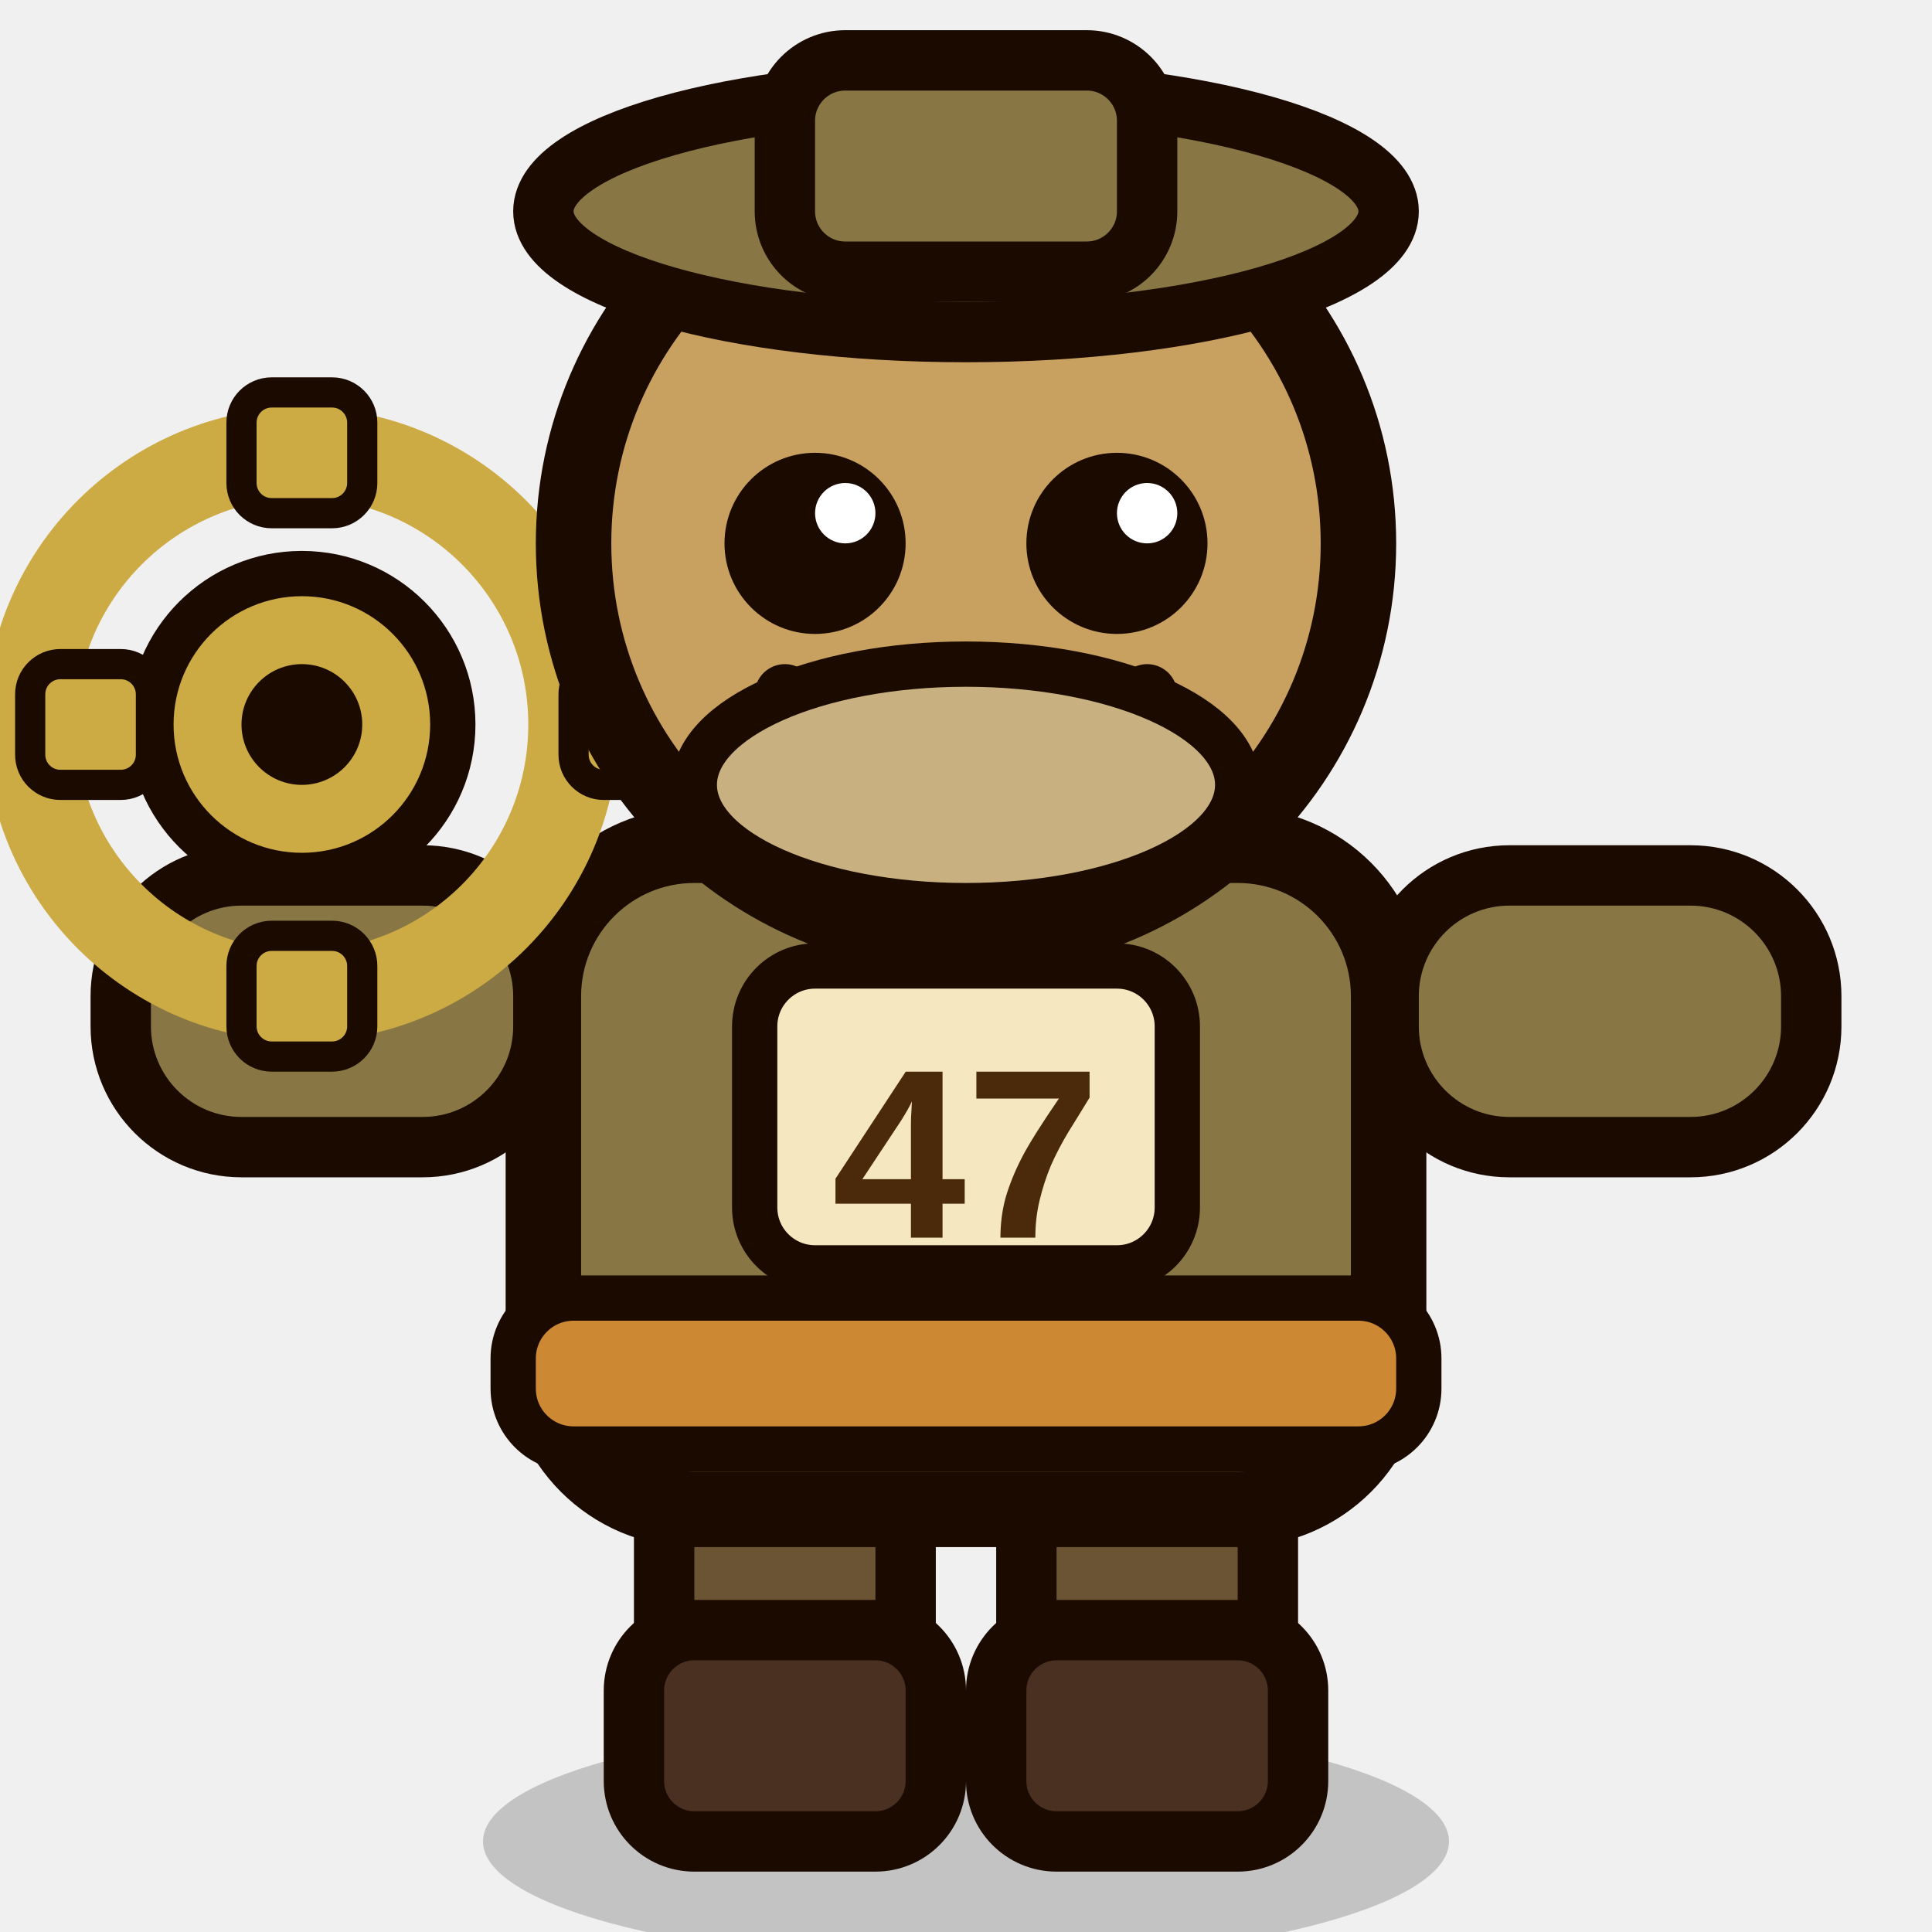
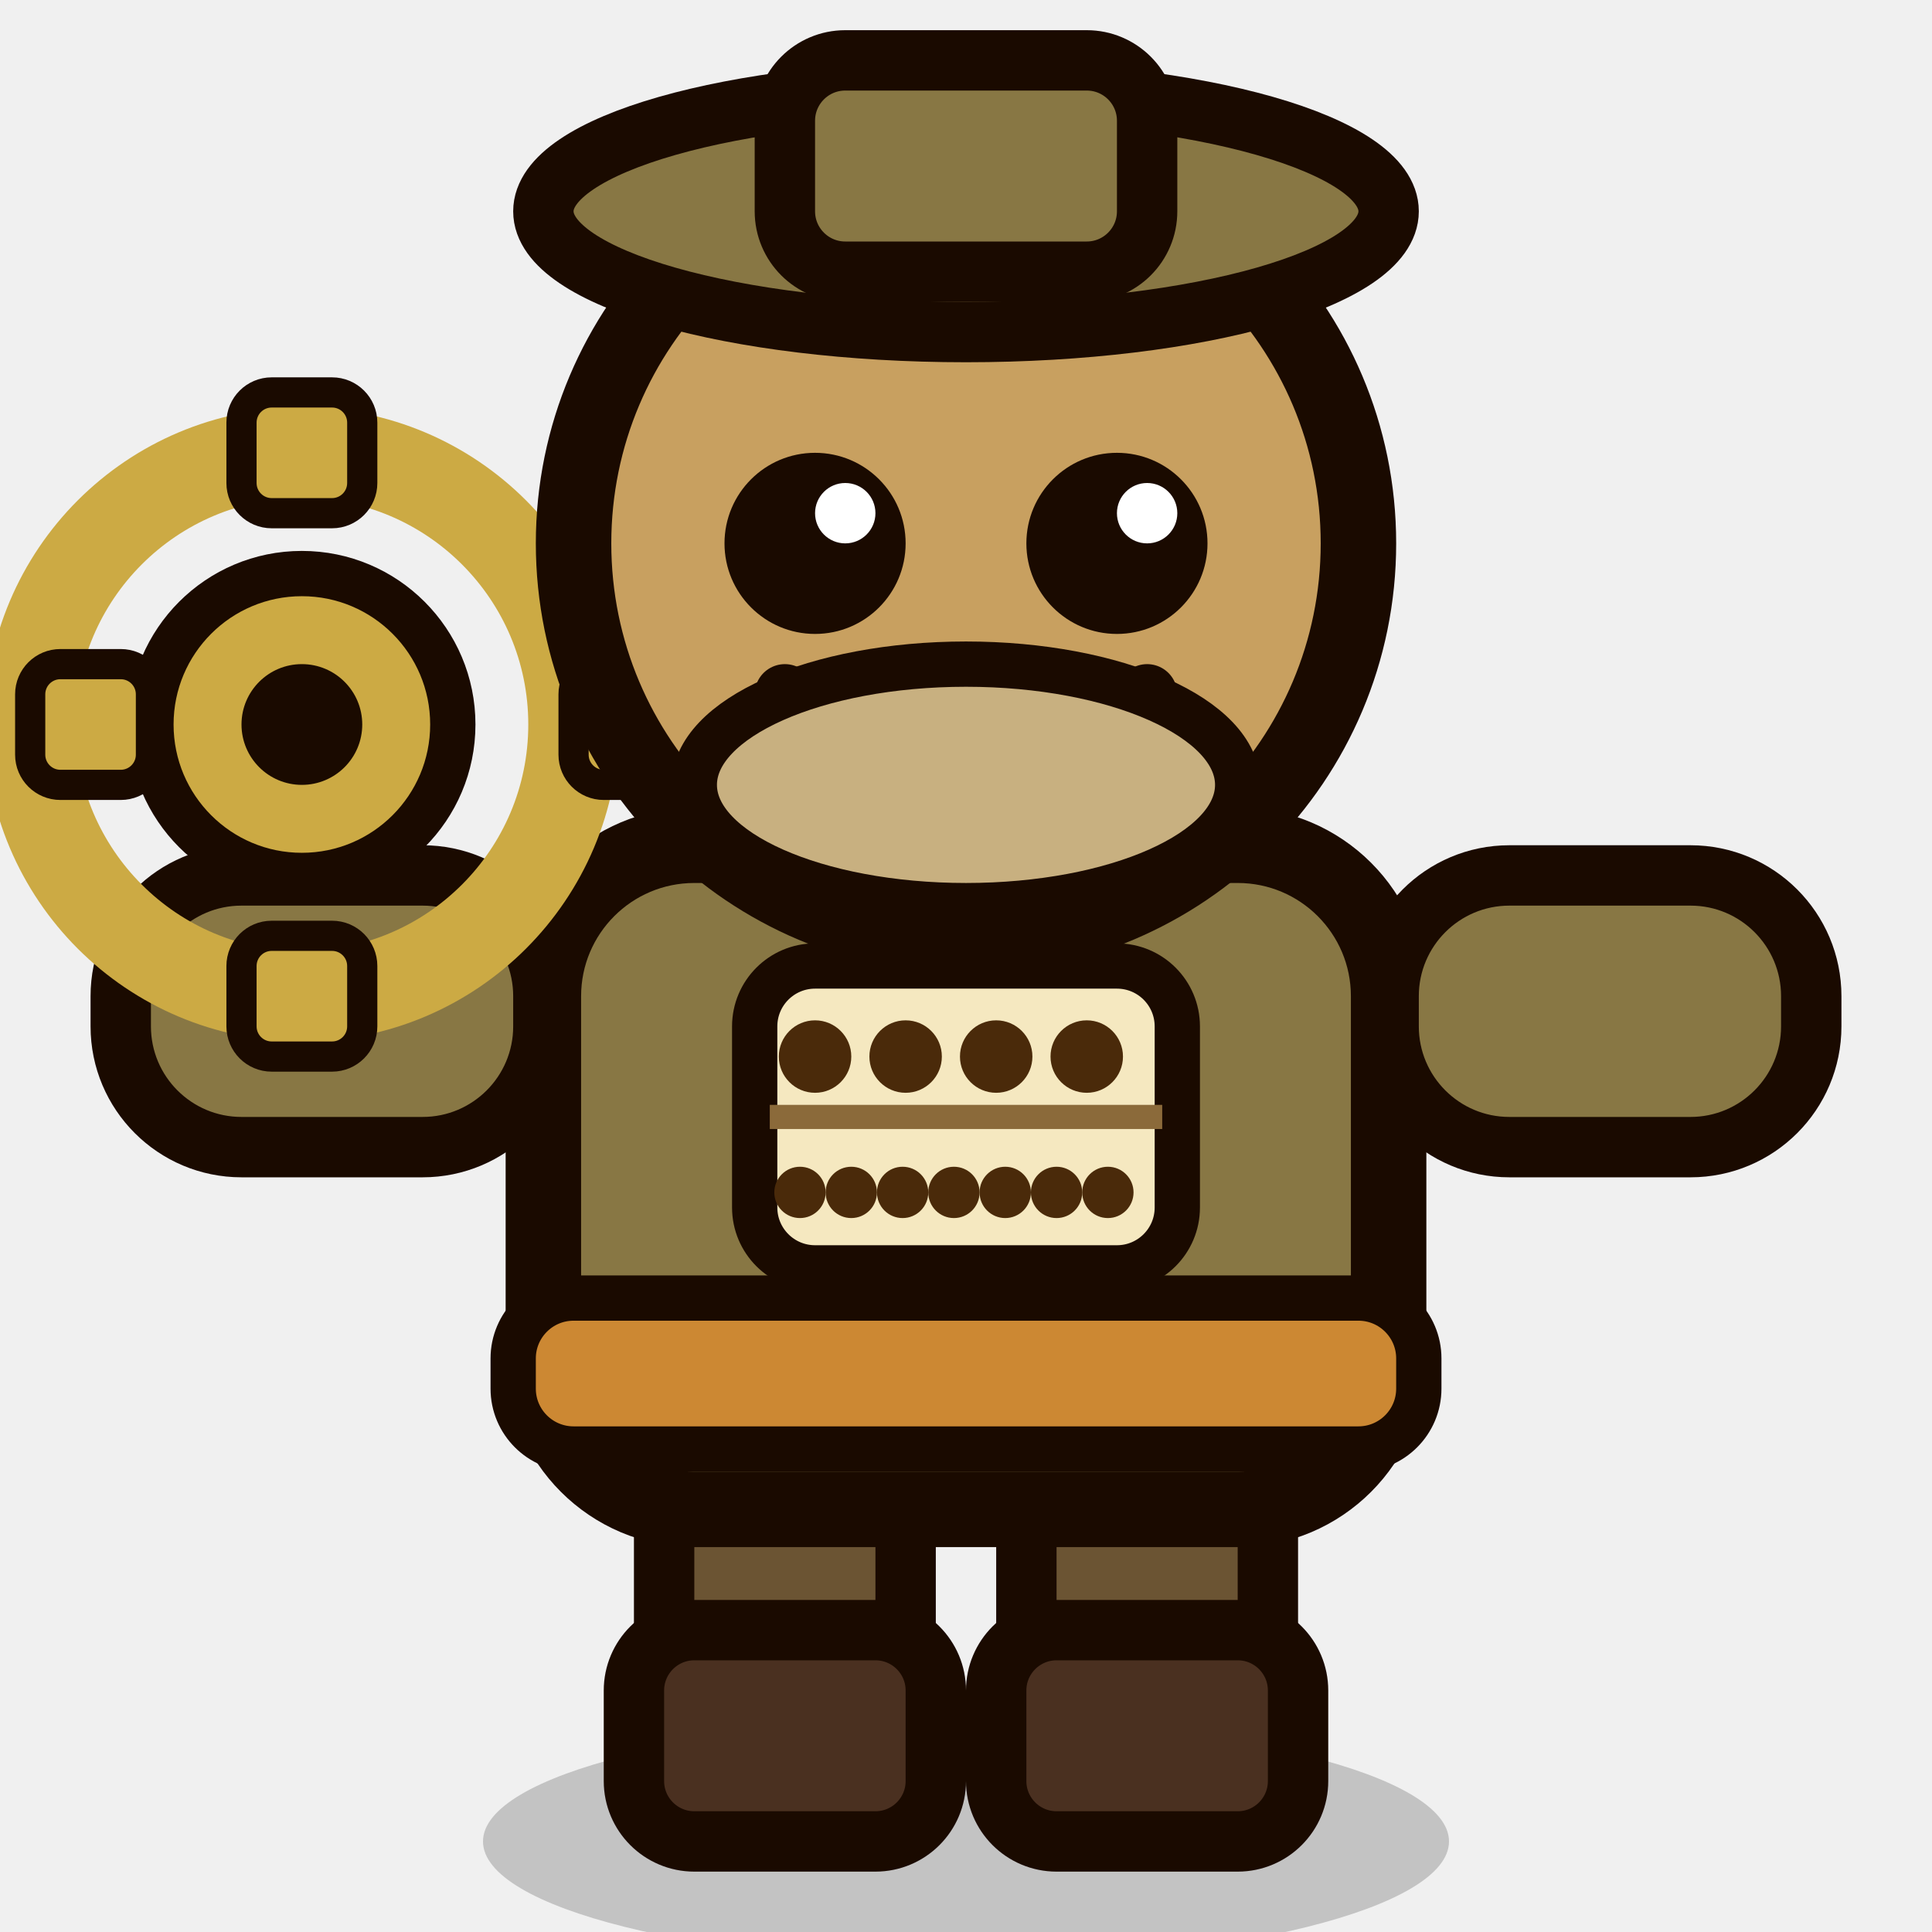
<svg xmlns="http://www.w3.org/2000/svg" viewBox="0 0 64 64" width="64" height="64">
  <ellipse cx="32" cy="61" rx="16" ry="4" fill="#00000030" />
  <rect x="22" y="46" width="8" height="13" rx="3" fill="#6B5433" stroke="#1A0A00" stroke-width="2" />
  <rect x="34" y="46" width="8" height="13" rx="3" fill="#6B5433" stroke="#1A0A00" stroke-width="2" />
  <rect x="21" y="54" width="10" height="7" rx="2" fill="#4A3020" stroke="#1A0A00" stroke-width="2" />
  <rect x="33" y="54" width="10" height="7" rx="2" fill="#4A3020" stroke="#1A0A00" stroke-width="2" />
  <rect x="18" y="28" width="28" height="22" rx="5" fill="#887744" stroke="#1A0A00" stroke-width="2.5" />
  <rect x="17" y="43" width="30" height="5" rx="2" fill="#CC8833" stroke="#1A0A00" stroke-width="1.5" />
  <rect x="25" y="32" width="14" height="10" rx="2" fill="#F5E8C0" stroke="#1A0A00" stroke-width="1.5" />
-   <text x="32" y="41" text-anchor="middle" font-family="Arial" font-size="8" font-weight="bold" fill="#4A2A0A">47</text>
+   <line x1="25.5" y1="37" x2="38.5" y2="37" stroke="#8B6A3A" stroke-width="0.8" />
+   <circle cx="27" cy="35" r="1.2" fill="#4A2A0A" />
+   <circle cx="30" cy="35" r="1.2" fill="#4A2A0A" />
+   <circle cx="33" cy="35" r="1.2" fill="#4A2A0A" />
+   <circle cx="36" cy="35" r="1.2" fill="#4A2A0A" />
+   <circle cx="26.5" cy="39.5" r="0.85" fill="#4A2A0A" />
+   <circle cx="28.2" cy="39.5" r="0.85" fill="#4A2A0A" />
+   <circle cx="29.9" cy="39.5" r="0.85" fill="#4A2A0A" />
+   <circle cx="31.6" cy="39.5" r="0.85" fill="#4A2A0A" />
+   <circle cx="33.3" cy="39.5" r="0.85" fill="#4A2A0A" />
+   <circle cx="35" cy="39.5" r="0.85" fill="#4A2A0A" />
+   <circle cx="36.7" cy="39.5" r="0.85" fill="#4A2A0A" />
  <rect x="4" y="29" width="14" height="9" rx="4" fill="#887744" stroke="#1A0A00" stroke-width="2" />
  <rect x="46" y="29" width="14" height="9" rx="4" fill="#887744" stroke="#1A0A00" stroke-width="2" />
  <circle cx="10" cy="24" r="9" fill="none" stroke="#CCAA44" stroke-width="3" />
  <circle cx="10" cy="24" r="5" fill="#CCAA44" stroke="#1A0A00" stroke-width="1.5" />
  <circle cx="10" cy="24" r="2" fill="#1A0A00" />
  <rect x="8" y="13" width="4" height="4" rx="1" fill="#CCAA44" stroke="#1A0A00" stroke-width="1" />
  <rect x="8" y="31" width="4" height="4" rx="1" fill="#CCAA44" stroke="#1A0A00" stroke-width="1" />
  <rect x="1" y="22" width="4" height="4" rx="1" fill="#CCAA44" stroke="#1A0A00" stroke-width="1" />
  <rect x="19" y="22" width="4" height="4" rx="1" fill="#CCAA44" stroke="#1A0A00" stroke-width="1" />
  <circle cx="32" cy="18" r="13" fill="#C8A060" stroke="#1A0A00" stroke-width="2.5" />
  <ellipse cx="32" cy="7" rx="14" ry="4" fill="#887744" stroke="#1A0A00" stroke-width="2" />
  <rect x="26" y="2" width="12" height="7" rx="2" fill="#887744" stroke="#1A0A00" stroke-width="2" />
  <circle cx="27" cy="18" r="3" fill="#1A0A00" />
  <circle cx="37" cy="18" r="3" fill="#1A0A00" />
  <circle cx="28" cy="17" r="1" fill="#FFFFFF" />
  <circle cx="38" cy="17" r="1" fill="#FFFFFF" />
  <path d="M26 23 Q32 27 38 23" stroke="#1A0A00" stroke-width="2" fill="none" stroke-linecap="round" />
  <ellipse cx="32" cy="26" rx="9" ry="4" fill="#C8B080" stroke="#1A0A00" stroke-width="1.5" />
</svg>
